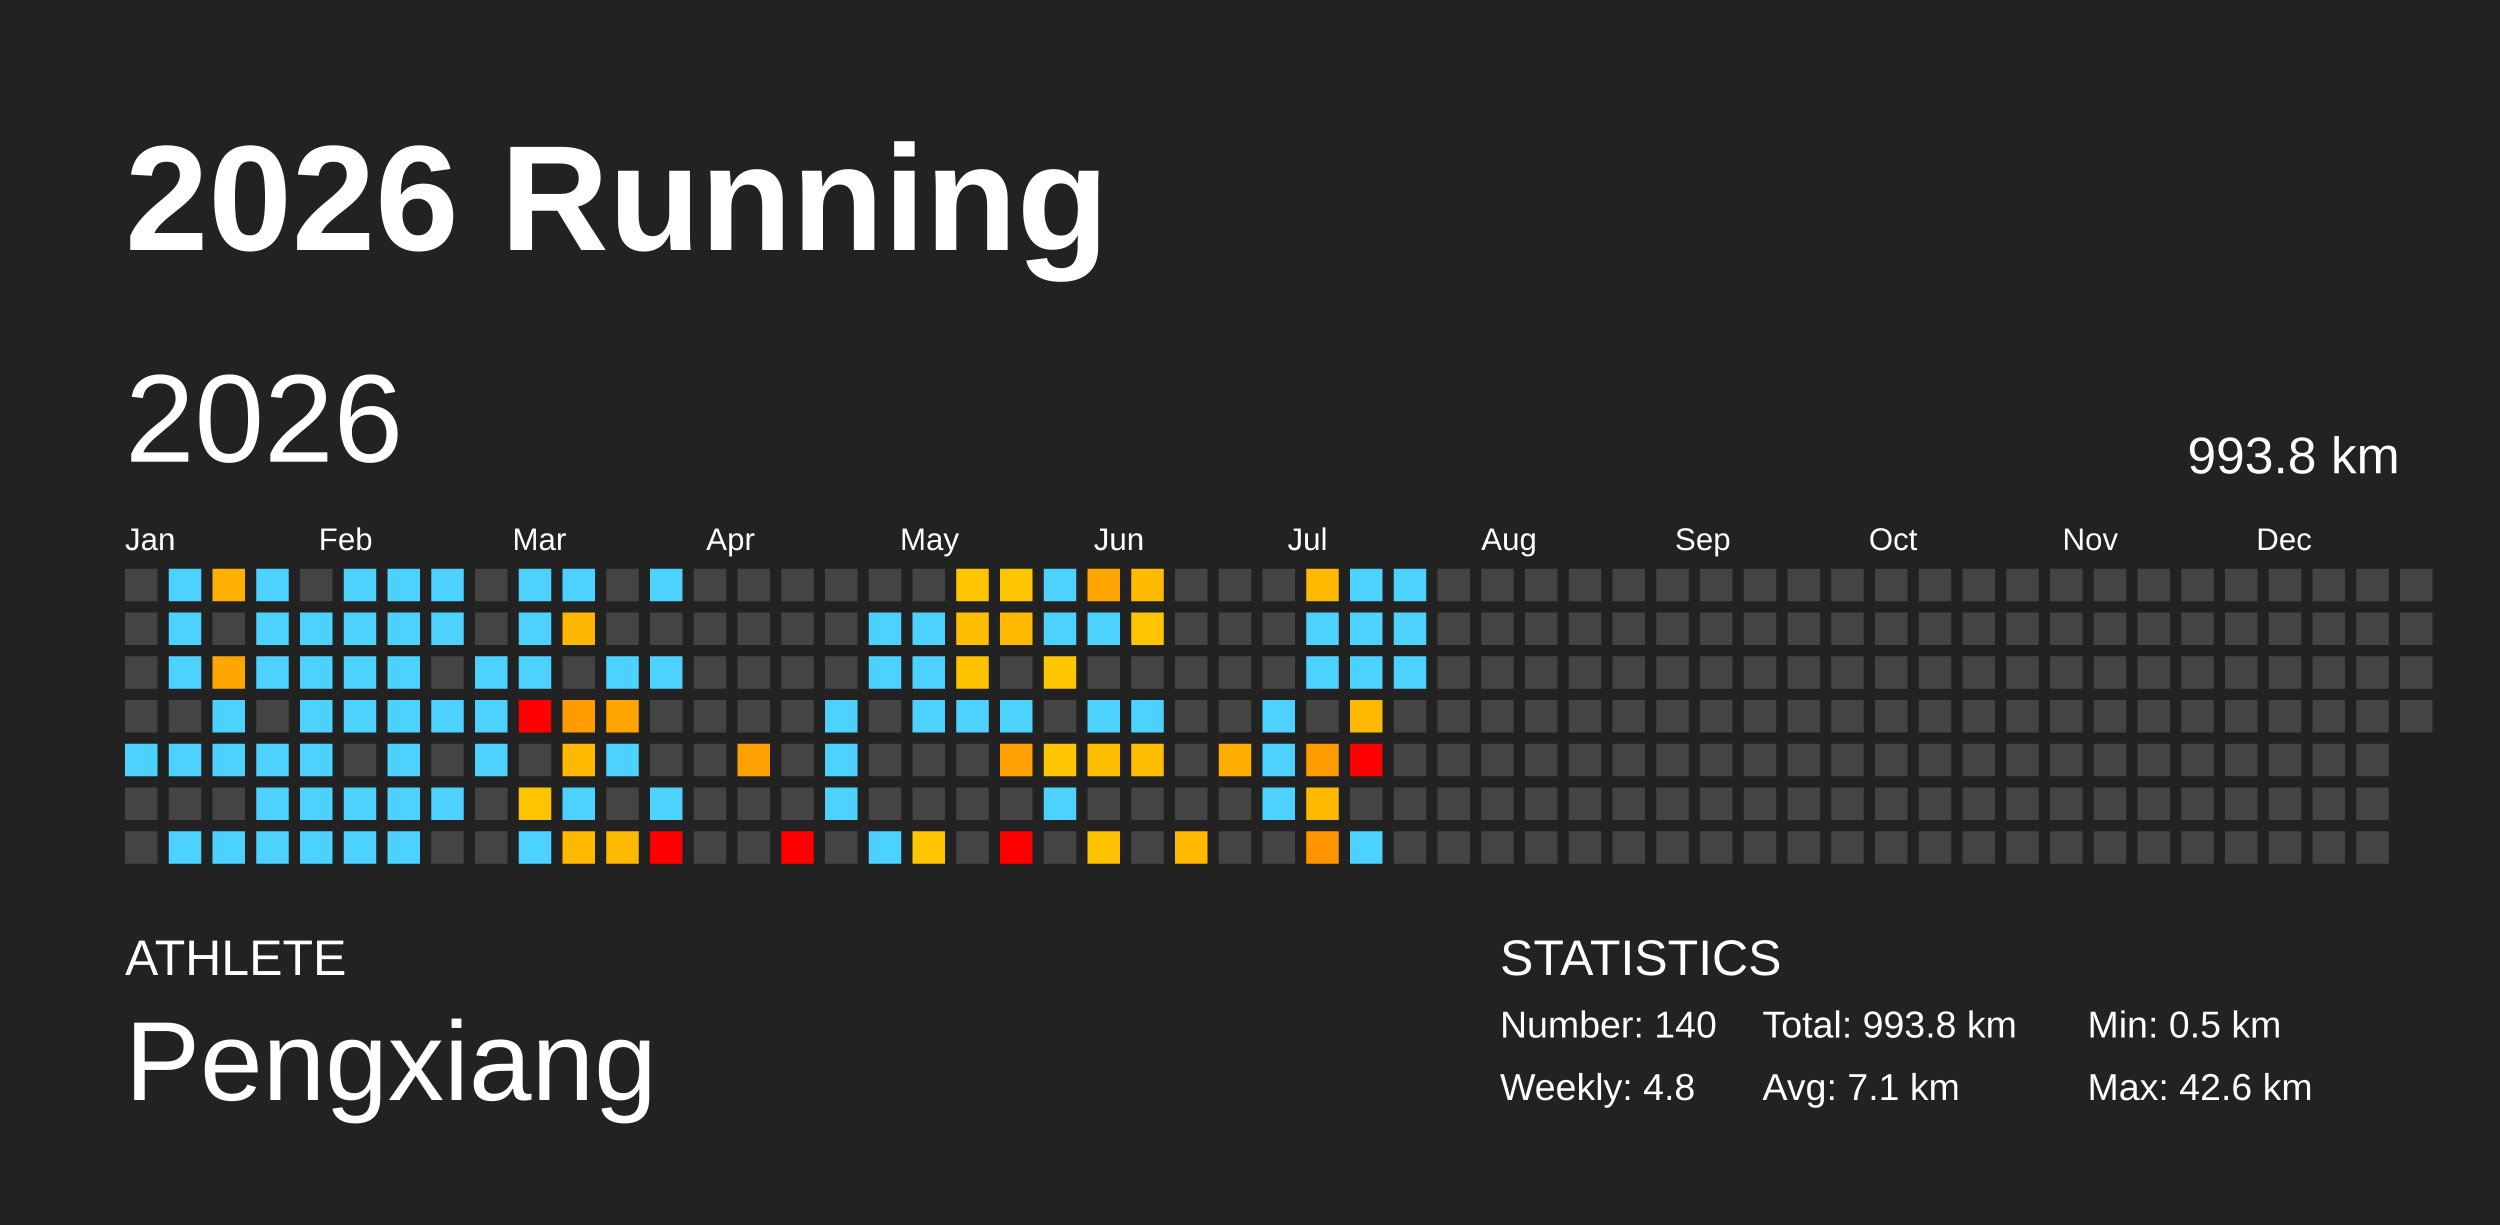
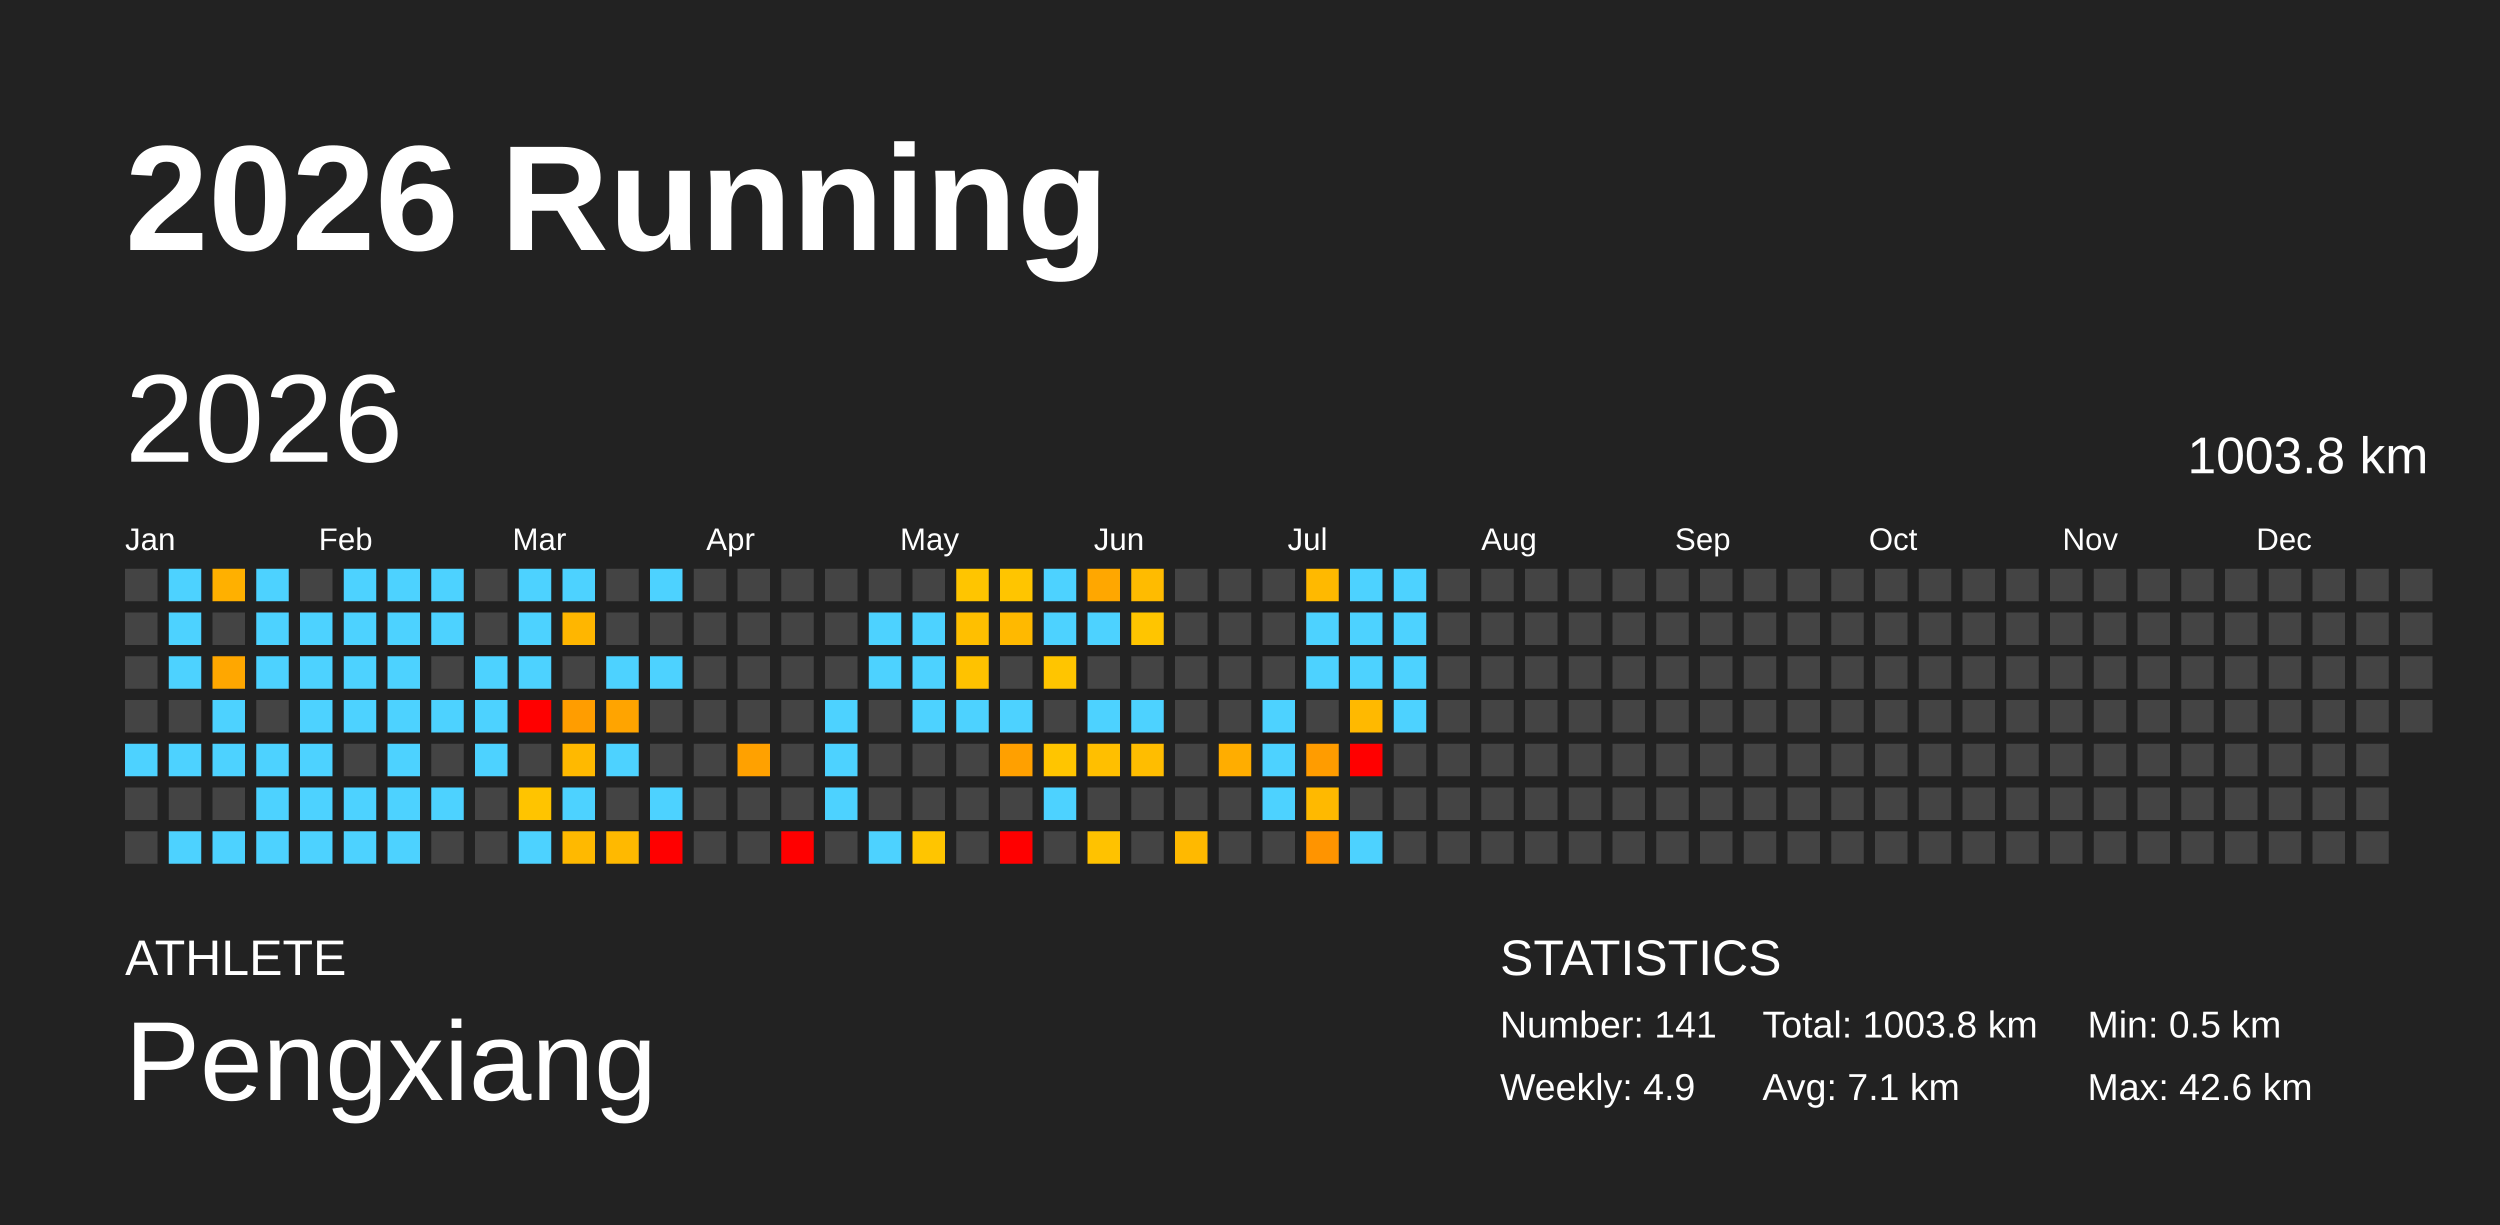
<svg xmlns="http://www.w3.org/2000/svg" baseProfile="full" height="98mm" version="1.1" viewBox="0,0,200,98" width="200mm">
  <defs />
  <rect fill="#222222" height="98" width="200" x="0" y="0" />
  <text fill="#FFFFFF" style="font-size:12px; font-family:Arial; font-weight:bold;" x="10" y="20">2026 Running</text>
  <text fill="#FFFFFF" style="font-size:4px; font-family:Arial" x="10" y="78">ATHLETE</text>
  <text fill="#FFFFFF" style="font-size:9px; font-family:Arial" x="10" y="88">Pengxiang</text>
  <text fill="#FFFFFF" style="font-size:4px; font-family:Arial" x="120" y="78">STATISTICS</text>
-   <text fill="#FFFFFF" style="font-size:3px; font-family:Arial" x="120" y="83">Number: 140</text>
-   <text fill="#FFFFFF" style="font-size:3px; font-family:Arial" x="120" y="88">Weekly: 4.8</text>
-   <text fill="#FFFFFF" style="font-size:3px; font-family:Arial" x="141" y="83">Total: 993.8 km</text>
+   <text fill="#FFFFFF" style="font-size:3px; font-family:Arial" x="120" y="83">Number: 141</text>
+   <text fill="#FFFFFF" style="font-size:3px; font-family:Arial" x="120" y="88">Weekly: 4.9</text>
+   <text fill="#FFFFFF" style="font-size:3px; font-family:Arial" x="141" y="83">Total: 1003.8 km</text>
  <text fill="#FFFFFF" style="font-size:3px; font-family:Arial" x="141" y="88">Avg: 7.1 km</text>
  <text fill="#FFFFFF" style="font-size:3px; font-family:Arial" x="167" y="83">Min: 0.5 km</text>
  <text fill="#FFFFFF" style="font-size:3px; font-family:Arial" x="167" y="88">Max: 42.6 km</text>
  <text dominant-baseline="hanging" fill="#FFFFFF" style="font-size:10.0px; font-family:Arial;" x="10" y="30">2026</text>
-   <text dominant-baseline="hanging" fill="#FFFFFF" style="font-size:4.125px; font-family:Arial;" x="175" y="35">993.8 km</text>
+   <text dominant-baseline="hanging" fill="#FFFFFF" style="font-size:4.125px; font-family:Arial;" x="175" y="35">1003.8 km</text>
  <text fill="#FFFFFF" style="font-size:2.5px; font-family:Arial" x="10.0" y="44">Jan</text>
  <text fill="#FFFFFF" style="font-size:2.5px; font-family:Arial" x="25.5" y="44">Feb</text>
  <text fill="#FFFFFF" style="font-size:2.5px; font-family:Arial" x="41.0" y="44">Mar</text>
  <text fill="#FFFFFF" style="font-size:2.5px; font-family:Arial" x="56.5" y="44">Apr</text>
  <text fill="#FFFFFF" style="font-size:2.5px; font-family:Arial" x="72.0" y="44">May</text>
  <text fill="#FFFFFF" style="font-size:2.5px; font-family:Arial" x="87.5" y="44">Jun</text>
  <text fill="#FFFFFF" style="font-size:2.5px; font-family:Arial" x="103.0" y="44">Jul</text>
  <text fill="#FFFFFF" style="font-size:2.5px; font-family:Arial" x="118.5" y="44">Aug</text>
  <text fill="#FFFFFF" style="font-size:2.5px; font-family:Arial" x="134.0" y="44">Sep</text>
  <text fill="#FFFFFF" style="font-size:2.5px; font-family:Arial" x="149.5" y="44">Oct</text>
  <text fill="#FFFFFF" style="font-size:2.5px; font-family:Arial" x="165.0" y="44">Nov</text>
  <text fill="#FFFFFF" style="font-size:2.5px; font-family:Arial" x="180.5" y="44">Dec</text>
  <rect fill="#444444" height="2.6" width="2.6" x="10.0" y="45.5" />
  <rect fill="#444444" height="2.6" width="2.6" x="10.0" y="49.0" />
  <rect fill="#444444" height="2.6" width="2.6" x="10.0" y="52.5" />
  <rect fill="#444444" height="2.6" width="2.6" x="10.0" y="56.0" />
  <rect fill="#4dd2ff" height="2.6" width="2.6" x="10.0" y="59.5" />
  <rect fill="#444444" height="2.6" width="2.6" x="10.0" y="63.0" />
  <rect fill="#444444" height="2.6" width="2.6" x="10.0" y="66.5" />
  <rect fill="#4dd2ff" height="2.6" width="2.6" x="13.5" y="45.5" />
  <rect fill="#4dd2ff" height="2.6" width="2.6" x="13.5" y="49.0" />
  <rect fill="#4dd2ff" height="2.6" width="2.6" x="13.5" y="52.5" />
  <rect fill="#444444" height="2.6" width="2.6" x="13.5" y="56.0" />
  <rect fill="#4dd2ff" height="2.6" width="2.6" x="13.5" y="59.5" />
  <rect fill="#444444" height="2.6" width="2.6" x="13.5" y="63.0" />
  <rect fill="#4dd2ff" height="2.6" width="2.6" x="13.5" y="66.5" />
  <rect fill="#ffb000" height="2.6" width="2.6" x="17.0" y="45.5" />
  <rect fill="#444444" height="2.6" width="2.6" x="17.0" y="49.0" />
  <rect fill="#ffa700" height="2.6" width="2.6" x="17.0" y="52.5" />
  <rect fill="#4dd2ff" height="2.6" width="2.6" x="17.0" y="56.0" />
  <rect fill="#4dd2ff" height="2.6" width="2.6" x="17.0" y="59.5" />
  <rect fill="#444444" height="2.6" width="2.6" x="17.0" y="63.0" />
  <rect fill="#4dd2ff" height="2.6" width="2.6" x="17.0" y="66.5" />
  <rect fill="#4dd2ff" height="2.6" width="2.6" x="20.5" y="45.5" />
  <rect fill="#4dd2ff" height="2.6" width="2.6" x="20.5" y="49.0" />
  <rect fill="#4dd2ff" height="2.6" width="2.6" x="20.5" y="52.5" />
  <rect fill="#444444" height="2.6" width="2.6" x="20.5" y="56.0" />
  <rect fill="#4dd2ff" height="2.6" width="2.6" x="20.5" y="59.5" />
  <rect fill="#4dd2ff" height="2.6" width="2.6" x="20.5" y="63.0" />
  <rect fill="#4dd2ff" height="2.6" width="2.6" x="20.5" y="66.5" />
  <rect fill="#444444" height="2.6" width="2.6" x="24.0" y="45.5" />
  <rect fill="#4dd2ff" height="2.6" width="2.6" x="24.0" y="49.0" />
  <rect fill="#4dd2ff" height="2.6" width="2.6" x="24.0" y="52.5" />
  <rect fill="#4dd2ff" height="2.6" width="2.6" x="24.0" y="56.0" />
  <rect fill="#4dd2ff" height="2.6" width="2.6" x="24.0" y="59.5" />
  <rect fill="#4dd2ff" height="2.6" width="2.6" x="24.0" y="63.0" />
  <rect fill="#4dd2ff" height="2.6" width="2.6" x="24.0" y="66.5" />
  <rect fill="#4dd2ff" height="2.6" width="2.6" x="27.5" y="45.5" />
  <rect fill="#4dd2ff" height="2.6" width="2.6" x="27.5" y="49.0" />
  <rect fill="#4dd2ff" height="2.6" width="2.6" x="27.5" y="52.5" />
  <rect fill="#4dd2ff" height="2.6" width="2.6" x="27.5" y="56.0" />
  <rect fill="#444444" height="2.6" width="2.6" x="27.5" y="59.5" />
  <rect fill="#4dd2ff" height="2.6" width="2.6" x="27.5" y="63.0" />
  <rect fill="#4dd2ff" height="2.6" width="2.6" x="27.5" y="66.5" />
  <rect fill="#4dd2ff" height="2.6" width="2.6" x="31.0" y="45.5" />
  <rect fill="#4dd2ff" height="2.6" width="2.6" x="31.0" y="49.0" />
  <rect fill="#4dd2ff" height="2.6" width="2.6" x="31.0" y="52.5" />
  <rect fill="#4dd2ff" height="2.6" width="2.6" x="31.0" y="56.0" />
  <rect fill="#4dd2ff" height="2.6" width="2.6" x="31.0" y="59.5" />
  <rect fill="#4dd2ff" height="2.6" width="2.6" x="31.0" y="63.0" />
  <rect fill="#4dd2ff" height="2.6" width="2.6" x="31.0" y="66.5" />
  <rect fill="#4dd2ff" height="2.6" width="2.6" x="34.5" y="45.5" />
  <rect fill="#4dd2ff" height="2.6" width="2.6" x="34.5" y="49.0" />
  <rect fill="#444444" height="2.6" width="2.6" x="34.5" y="52.5" />
  <rect fill="#4dd2ff" height="2.6" width="2.6" x="34.5" y="56.0" />
  <rect fill="#444444" height="2.6" width="2.6" x="34.5" y="59.5" />
  <rect fill="#4dd2ff" height="2.6" width="2.6" x="34.5" y="63.0" />
  <rect fill="#444444" height="2.6" width="2.6" x="34.5" y="66.5" />
  <rect fill="#444444" height="2.6" width="2.6" x="38.0" y="45.5" />
  <rect fill="#444444" height="2.6" width="2.6" x="38.0" y="49.0" />
  <rect fill="#4dd2ff" height="2.6" width="2.6" x="38.0" y="52.5" />
  <rect fill="#4dd2ff" height="2.6" width="2.6" x="38.0" y="56.0" />
  <rect fill="#4dd2ff" height="2.6" width="2.6" x="38.0" y="59.5" />
  <rect fill="#444444" height="2.6" width="2.6" x="38.0" y="63.0" />
  <rect fill="#444444" height="2.6" width="2.6" x="38.0" y="66.5" />
  <rect fill="#4dd2ff" height="2.6" width="2.6" x="41.5" y="45.5" />
  <rect fill="#4dd2ff" height="2.6" width="2.6" x="41.5" y="49.0" />
  <rect fill="#4dd2ff" height="2.6" width="2.6" x="41.5" y="52.5" />
  <rect fill="red" height="2.6" width="2.6" x="41.5" y="56.0" />
  <rect fill="#444444" height="2.6" width="2.6" x="41.5" y="59.5" />
  <rect fill="#ffc400" height="2.6" width="2.6" x="41.5" y="63.0" />
  <rect fill="#4dd2ff" height="2.6" width="2.6" x="41.5" y="66.5" />
  <rect fill="#4dd2ff" height="2.6" width="2.6" x="45.0" y="45.5" />
  <rect fill="#ffb600" height="2.6" width="2.6" x="45.0" y="49.0" />
  <rect fill="#444444" height="2.6" width="2.6" x="45.0" y="52.5" />
  <rect fill="#ff9d00" height="2.6" width="2.6" x="45.0" y="56.0" />
  <rect fill="#ffb900" height="2.6" width="2.6" x="45.0" y="59.5" />
  <rect fill="#4dd2ff" height="2.6" width="2.6" x="45.0" y="63.0" />
  <rect fill="#ffb900" height="2.6" width="2.6" x="45.0" y="66.5" />
  <rect fill="#444444" height="2.6" width="2.6" x="48.5" y="45.5" />
  <rect fill="#444444" height="2.6" width="2.6" x="48.5" y="49.0" />
  <rect fill="#4dd2ff" height="2.6" width="2.6" x="48.5" y="52.5" />
  <rect fill="#ffa400" height="2.6" width="2.6" x="48.5" y="56.0" />
  <rect fill="#4dd2ff" height="2.6" width="2.6" x="48.5" y="59.5" />
  <rect fill="#444444" height="2.6" width="2.6" x="48.5" y="63.0" />
  <rect fill="#ffb900" height="2.6" width="2.6" x="48.5" y="66.5" />
  <rect fill="#4dd2ff" height="2.6" width="2.6" x="52.0" y="45.5" />
  <rect fill="#444444" height="2.6" width="2.6" x="52.0" y="49.0" />
  <rect fill="#4dd2ff" height="2.6" width="2.6" x="52.0" y="52.5" />
  <rect fill="#444444" height="2.6" width="2.6" x="52.0" y="56.0" />
  <rect fill="#444444" height="2.6" width="2.6" x="52.0" y="59.5" />
  <rect fill="#4dd2ff" height="2.6" width="2.6" x="52.0" y="63.0" />
  <rect fill="red" height="2.6" width="2.6" x="52.0" y="66.5" />
  <rect fill="#444444" height="2.6" width="2.6" x="55.5" y="45.5" />
  <rect fill="#444444" height="2.6" width="2.6" x="55.5" y="49.0" />
  <rect fill="#444444" height="2.6" width="2.6" x="55.5" y="52.5" />
  <rect fill="#444444" height="2.6" width="2.6" x="55.5" y="56.0" />
  <rect fill="#444444" height="2.6" width="2.6" x="55.5" y="59.5" />
  <rect fill="#444444" height="2.6" width="2.6" x="55.5" y="63.0" />
  <rect fill="#444444" height="2.6" width="2.6" x="55.5" y="66.5" />
  <rect fill="#444444" height="2.6" width="2.6" x="59.0" y="45.5" />
  <rect fill="#444444" height="2.6" width="2.6" x="59.0" y="49.0" />
  <rect fill="#444444" height="2.6" width="2.6" x="59.0" y="52.5" />
  <rect fill="#444444" height="2.6" width="2.6" x="59.0" y="56.0" />
  <rect fill="#ffa100" height="2.6" width="2.6" x="59.0" y="59.5" />
  <rect fill="#444444" height="2.6" width="2.6" x="59.0" y="63.0" />
  <rect fill="#444444" height="2.6" width="2.6" x="59.0" y="66.5" />
  <rect fill="#444444" height="2.6" width="2.6" x="62.5" y="45.5" />
  <rect fill="#444444" height="2.6" width="2.6" x="62.5" y="49.0" />
  <rect fill="#444444" height="2.6" width="2.6" x="62.5" y="52.5" />
  <rect fill="#444444" height="2.6" width="2.6" x="62.5" y="56.0" />
  <rect fill="#444444" height="2.6" width="2.6" x="62.5" y="59.5" />
  <rect fill="#444444" height="2.6" width="2.6" x="62.5" y="63.0" />
  <rect fill="red" height="2.6" width="2.6" x="62.5" y="66.5" />
  <rect fill="#444444" height="2.6" width="2.6" x="66.0" y="45.5" />
  <rect fill="#444444" height="2.6" width="2.6" x="66.0" y="49.0" />
  <rect fill="#444444" height="2.6" width="2.6" x="66.0" y="52.5" />
  <rect fill="#4dd2ff" height="2.6" width="2.6" x="66.0" y="56.0" />
  <rect fill="#4dd2ff" height="2.6" width="2.6" x="66.0" y="59.5" />
  <rect fill="#4dd2ff" height="2.6" width="2.6" x="66.0" y="63.0" />
  <rect fill="#444444" height="2.6" width="2.6" x="66.0" y="66.5" />
  <rect fill="#444444" height="2.6" width="2.6" x="69.5" y="45.5" />
  <rect fill="#4dd2ff" height="2.6" width="2.6" x="69.5" y="49.0" />
  <rect fill="#4dd2ff" height="2.6" width="2.6" x="69.5" y="52.5" />
  <rect fill="#444444" height="2.6" width="2.6" x="69.5" y="56.0" />
  <rect fill="#444444" height="2.6" width="2.6" x="69.5" y="59.5" />
  <rect fill="#444444" height="2.6" width="2.6" x="69.5" y="63.0" />
  <rect fill="#4dd2ff" height="2.6" width="2.6" x="69.5" y="66.5" />
  <rect fill="#444444" height="2.6" width="2.6" x="73.0" y="45.5" />
  <rect fill="#4dd2ff" height="2.6" width="2.6" x="73.0" y="49.0" />
  <rect fill="#4dd2ff" height="2.6" width="2.6" x="73.0" y="52.5" />
  <rect fill="#4dd2ff" height="2.6" width="2.6" x="73.0" y="56.0" />
  <rect fill="#444444" height="2.6" width="2.6" x="73.0" y="59.5" />
  <rect fill="#444444" height="2.6" width="2.6" x="73.0" y="63.0" />
  <rect fill="#ffc500" height="2.6" width="2.6" x="73.0" y="66.5" />
  <rect fill="#ffc500" height="2.6" width="2.6" x="76.5" y="45.5" />
  <rect fill="#ffbf00" height="2.6" width="2.6" x="76.5" y="49.0" />
  <rect fill="#ffc200" height="2.6" width="2.6" x="76.5" y="52.5" />
  <rect fill="#4dd2ff" height="2.6" width="2.6" x="76.5" y="56.0" />
  <rect fill="#444444" height="2.6" width="2.6" x="76.5" y="59.5" />
  <rect fill="#444444" height="2.6" width="2.6" x="76.5" y="63.0" />
  <rect fill="#444444" height="2.6" width="2.6" x="76.5" y="66.5" />
  <rect fill="#ffc500" height="2.6" width="2.6" x="80.0" y="45.5" />
  <rect fill="#ffb900" height="2.6" width="2.6" x="80.0" y="49.0" />
  <rect fill="#444444" height="2.6" width="2.6" x="80.0" y="52.5" />
  <rect fill="#4dd2ff" height="2.6" width="2.6" x="80.0" y="56.0" />
  <rect fill="#ffa000" height="2.6" width="2.6" x="80.0" y="59.5" />
  <rect fill="#444444" height="2.6" width="2.6" x="80.0" y="63.0" />
  <rect fill="red" height="2.6" width="2.6" x="80.0" y="66.5" />
  <rect fill="#4dd2ff" height="2.6" width="2.6" x="83.5" y="45.5" />
  <rect fill="#4dd2ff" height="2.6" width="2.6" x="83.5" y="49.0" />
  <rect fill="#ffc500" height="2.6" width="2.6" x="83.5" y="52.5" />
  <rect fill="#444444" height="2.6" width="2.6" x="83.5" y="56.0" />
  <rect fill="#ffc500" height="2.6" width="2.6" x="83.5" y="59.5" />
  <rect fill="#4dd2ff" height="2.6" width="2.6" x="83.5" y="63.0" />
  <rect fill="#444444" height="2.6" width="2.6" x="83.5" y="66.5" />
  <rect fill="#ffa700" height="2.6" width="2.6" x="87.0" y="45.5" />
  <rect fill="#4dd2ff" height="2.6" width="2.6" x="87.0" y="49.0" />
  <rect fill="#444444" height="2.6" width="2.6" x="87.0" y="52.5" />
  <rect fill="#4dd2ff" height="2.6" width="2.6" x="87.0" y="56.0" />
  <rect fill="#ffbf00" height="2.6" width="2.6" x="87.0" y="59.5" />
  <rect fill="#444444" height="2.6" width="2.6" x="87.0" y="63.0" />
  <rect fill="#ffc200" height="2.6" width="2.6" x="87.0" y="66.5" />
  <rect fill="#ffbb00" height="2.6" width="2.6" x="90.5" y="45.5" />
  <rect fill="#ffc500" height="2.6" width="2.6" x="90.5" y="49.0" />
  <rect fill="#444444" height="2.6" width="2.6" x="90.5" y="52.5" />
  <rect fill="#4dd2ff" height="2.6" width="2.6" x="90.5" y="56.0" />
  <rect fill="#ffbd00" height="2.6" width="2.6" x="90.5" y="59.5" />
  <rect fill="#444444" height="2.6" width="2.6" x="90.5" y="63.0" />
  <rect fill="#444444" height="2.6" width="2.6" x="90.5" y="66.5" />
  <rect fill="#444444" height="2.6" width="2.6" x="94.0" y="45.5" />
  <rect fill="#444444" height="2.6" width="2.6" x="94.0" y="49.0" />
  <rect fill="#444444" height="2.6" width="2.6" x="94.0" y="52.5" />
  <rect fill="#444444" height="2.6" width="2.6" x="94.0" y="56.0" />
  <rect fill="#444444" height="2.6" width="2.6" x="94.0" y="59.5" />
  <rect fill="#444444" height="2.6" width="2.6" x="94.0" y="63.0" />
  <rect fill="#ffb900" height="2.6" width="2.6" x="94.0" y="66.5" />
  <rect fill="#444444" height="2.6" width="2.6" x="97.5" y="45.5" />
  <rect fill="#444444" height="2.6" width="2.6" x="97.5" y="49.0" />
  <rect fill="#444444" height="2.6" width="2.6" x="97.5" y="52.5" />
  <rect fill="#444444" height="2.6" width="2.6" x="97.5" y="56.0" />
  <rect fill="#ffad00" height="2.6" width="2.6" x="97.5" y="59.5" />
  <rect fill="#444444" height="2.6" width="2.6" x="97.5" y="63.0" />
  <rect fill="#444444" height="2.6" width="2.6" x="97.5" y="66.5" />
  <rect fill="#444444" height="2.6" width="2.6" x="101.0" y="45.5" />
  <rect fill="#444444" height="2.6" width="2.6" x="101.0" y="49.0" />
  <rect fill="#444444" height="2.6" width="2.6" x="101.0" y="52.5" />
  <rect fill="#4dd2ff" height="2.6" width="2.6" x="101.0" y="56.0" />
  <rect fill="#4dd2ff" height="2.6" width="2.6" x="101.0" y="59.5" />
  <rect fill="#4dd2ff" height="2.6" width="2.6" x="101.0" y="63.0" />
  <rect fill="#444444" height="2.6" width="2.6" x="101.0" y="66.5" />
  <rect fill="#ffb900" height="2.6" width="2.6" x="104.5" y="45.5" />
  <rect fill="#4dd2ff" height="2.6" width="2.6" x="104.5" y="49.0" />
  <rect fill="#4dd2ff" height="2.6" width="2.6" x="104.5" y="52.5" />
  <rect fill="#444444" height="2.6" width="2.6" x="104.5" y="56.0" />
  <rect fill="#ff9c00" height="2.6" width="2.6" x="104.5" y="59.5" />
  <rect fill="#ffb900" height="2.6" width="2.6" x="104.5" y="63.0" />
  <rect fill="#ff9400" height="2.6" width="2.6" x="104.5" y="66.5" />
  <rect fill="#4dd2ff" height="2.6" width="2.6" x="108.0" y="45.5" />
  <rect fill="#4dd2ff" height="2.6" width="2.6" x="108.0" y="49.0" />
  <rect fill="#4dd2ff" height="2.6" width="2.6" x="108.0" y="52.5" />
  <rect fill="#ffb900" height="2.6" width="2.6" x="108.0" y="56.0" />
  <rect fill="red" height="2.6" width="2.6" x="108.0" y="59.5" />
  <rect fill="#444444" height="2.6" width="2.6" x="108.0" y="63.0" />
  <rect fill="#4dd2ff" height="2.6" width="2.6" x="108.0" y="66.5" />
  <rect fill="#4dd2ff" height="2.6" width="2.6" x="111.5" y="45.5" />
  <rect fill="#4dd2ff" height="2.6" width="2.6" x="111.5" y="49.0" />
  <rect fill="#4dd2ff" height="2.6" width="2.6" x="111.5" y="52.5" />
-   <rect fill="#444444" height="2.6" width="2.6" x="111.5" y="56.0" />
+   <rect fill="#4dd2ff" height="2.6" width="2.6" x="111.5" y="56.0" />
  <rect fill="#444444" height="2.6" width="2.6" x="111.5" y="59.5" />
  <rect fill="#444444" height="2.6" width="2.6" x="111.5" y="63.0" />
  <rect fill="#444444" height="2.6" width="2.6" x="111.5" y="66.5" />
  <rect fill="#444444" height="2.6" width="2.6" x="115.0" y="45.5" />
  <rect fill="#444444" height="2.6" width="2.6" x="115.0" y="49.0" />
  <rect fill="#444444" height="2.6" width="2.6" x="115.0" y="52.5" />
  <rect fill="#444444" height="2.6" width="2.6" x="115.0" y="56.0" />
  <rect fill="#444444" height="2.6" width="2.6" x="115.0" y="59.5" />
  <rect fill="#444444" height="2.6" width="2.6" x="115.0" y="63.0" />
  <rect fill="#444444" height="2.6" width="2.6" x="115.0" y="66.5" />
  <rect fill="#444444" height="2.6" width="2.6" x="118.5" y="45.5" />
  <rect fill="#444444" height="2.6" width="2.6" x="118.5" y="49.0" />
  <rect fill="#444444" height="2.6" width="2.6" x="118.5" y="52.5" />
  <rect fill="#444444" height="2.6" width="2.6" x="118.5" y="56.0" />
  <rect fill="#444444" height="2.6" width="2.6" x="118.5" y="59.5" />
  <rect fill="#444444" height="2.6" width="2.6" x="118.5" y="63.0" />
  <rect fill="#444444" height="2.6" width="2.6" x="118.5" y="66.5" />
  <rect fill="#444444" height="2.6" width="2.6" x="122.0" y="45.5" />
  <rect fill="#444444" height="2.6" width="2.6" x="122.0" y="49.0" />
  <rect fill="#444444" height="2.6" width="2.6" x="122.0" y="52.5" />
  <rect fill="#444444" height="2.6" width="2.6" x="122.0" y="56.0" />
  <rect fill="#444444" height="2.6" width="2.6" x="122.0" y="59.5" />
  <rect fill="#444444" height="2.6" width="2.6" x="122.0" y="63.0" />
  <rect fill="#444444" height="2.6" width="2.6" x="122.0" y="66.5" />
  <rect fill="#444444" height="2.6" width="2.6" x="125.5" y="45.5" />
  <rect fill="#444444" height="2.6" width="2.6" x="125.5" y="49.0" />
  <rect fill="#444444" height="2.6" width="2.6" x="125.5" y="52.5" />
  <rect fill="#444444" height="2.6" width="2.6" x="125.5" y="56.0" />
  <rect fill="#444444" height="2.6" width="2.6" x="125.5" y="59.5" />
  <rect fill="#444444" height="2.6" width="2.6" x="125.5" y="63.0" />
  <rect fill="#444444" height="2.6" width="2.6" x="125.5" y="66.5" />
  <rect fill="#444444" height="2.6" width="2.6" x="129.0" y="45.5" />
  <rect fill="#444444" height="2.6" width="2.6" x="129.0" y="49.0" />
  <rect fill="#444444" height="2.6" width="2.6" x="129.0" y="52.5" />
  <rect fill="#444444" height="2.6" width="2.6" x="129.0" y="56.0" />
  <rect fill="#444444" height="2.6" width="2.6" x="129.0" y="59.5" />
  <rect fill="#444444" height="2.6" width="2.6" x="129.0" y="63.0" />
  <rect fill="#444444" height="2.6" width="2.6" x="129.0" y="66.5" />
  <rect fill="#444444" height="2.6" width="2.6" x="132.5" y="45.5" />
  <rect fill="#444444" height="2.6" width="2.6" x="132.5" y="49.0" />
  <rect fill="#444444" height="2.6" width="2.6" x="132.5" y="52.5" />
  <rect fill="#444444" height="2.6" width="2.6" x="132.5" y="56.0" />
  <rect fill="#444444" height="2.6" width="2.6" x="132.5" y="59.5" />
  <rect fill="#444444" height="2.6" width="2.6" x="132.5" y="63.0" />
  <rect fill="#444444" height="2.6" width="2.6" x="132.5" y="66.5" />
  <rect fill="#444444" height="2.6" width="2.6" x="136.0" y="45.5" />
  <rect fill="#444444" height="2.6" width="2.6" x="136.0" y="49.0" />
  <rect fill="#444444" height="2.6" width="2.6" x="136.0" y="52.5" />
  <rect fill="#444444" height="2.6" width="2.6" x="136.0" y="56.0" />
  <rect fill="#444444" height="2.6" width="2.6" x="136.0" y="59.5" />
  <rect fill="#444444" height="2.6" width="2.6" x="136.0" y="63.0" />
  <rect fill="#444444" height="2.6" width="2.6" x="136.0" y="66.5" />
  <rect fill="#444444" height="2.6" width="2.6" x="139.5" y="45.5" />
  <rect fill="#444444" height="2.6" width="2.6" x="139.5" y="49.0" />
  <rect fill="#444444" height="2.6" width="2.6" x="139.5" y="52.5" />
  <rect fill="#444444" height="2.6" width="2.6" x="139.5" y="56.0" />
  <rect fill="#444444" height="2.6" width="2.6" x="139.5" y="59.5" />
  <rect fill="#444444" height="2.6" width="2.6" x="139.5" y="63.0" />
  <rect fill="#444444" height="2.6" width="2.6" x="139.5" y="66.5" />
  <rect fill="#444444" height="2.6" width="2.6" x="143.0" y="45.5" />
  <rect fill="#444444" height="2.6" width="2.6" x="143.0" y="49.0" />
  <rect fill="#444444" height="2.6" width="2.6" x="143.0" y="52.5" />
  <rect fill="#444444" height="2.6" width="2.6" x="143.0" y="56.0" />
  <rect fill="#444444" height="2.6" width="2.6" x="143.0" y="59.5" />
  <rect fill="#444444" height="2.6" width="2.6" x="143.0" y="63.0" />
  <rect fill="#444444" height="2.6" width="2.6" x="143.0" y="66.5" />
  <rect fill="#444444" height="2.6" width="2.6" x="146.5" y="45.5" />
  <rect fill="#444444" height="2.6" width="2.6" x="146.5" y="49.0" />
  <rect fill="#444444" height="2.6" width="2.6" x="146.5" y="52.5" />
  <rect fill="#444444" height="2.6" width="2.6" x="146.5" y="56.0" />
  <rect fill="#444444" height="2.6" width="2.6" x="146.5" y="59.5" />
  <rect fill="#444444" height="2.6" width="2.6" x="146.5" y="63.0" />
  <rect fill="#444444" height="2.6" width="2.6" x="146.5" y="66.5" />
  <rect fill="#444444" height="2.6" width="2.6" x="150.0" y="45.5" />
  <rect fill="#444444" height="2.6" width="2.6" x="150.0" y="49.0" />
  <rect fill="#444444" height="2.6" width="2.6" x="150.0" y="52.5" />
  <rect fill="#444444" height="2.6" width="2.6" x="150.0" y="56.0" />
  <rect fill="#444444" height="2.6" width="2.6" x="150.0" y="59.5" />
  <rect fill="#444444" height="2.6" width="2.6" x="150.0" y="63.0" />
  <rect fill="#444444" height="2.6" width="2.6" x="150.0" y="66.5" />
  <rect fill="#444444" height="2.6" width="2.6" x="153.5" y="45.5" />
  <rect fill="#444444" height="2.6" width="2.6" x="153.5" y="49.0" />
  <rect fill="#444444" height="2.6" width="2.6" x="153.5" y="52.5" />
  <rect fill="#444444" height="2.6" width="2.6" x="153.5" y="56.0" />
  <rect fill="#444444" height="2.6" width="2.6" x="153.5" y="59.5" />
  <rect fill="#444444" height="2.6" width="2.6" x="153.5" y="63.0" />
  <rect fill="#444444" height="2.6" width="2.6" x="153.5" y="66.5" />
  <rect fill="#444444" height="2.6" width="2.6" x="157.0" y="45.5" />
  <rect fill="#444444" height="2.6" width="2.6" x="157.0" y="49.0" />
  <rect fill="#444444" height="2.6" width="2.6" x="157.0" y="52.5" />
  <rect fill="#444444" height="2.6" width="2.6" x="157.0" y="56.0" />
  <rect fill="#444444" height="2.6" width="2.6" x="157.0" y="59.5" />
  <rect fill="#444444" height="2.6" width="2.6" x="157.0" y="63.0" />
  <rect fill="#444444" height="2.6" width="2.6" x="157.0" y="66.5" />
  <rect fill="#444444" height="2.6" width="2.6" x="160.5" y="45.5" />
  <rect fill="#444444" height="2.6" width="2.6" x="160.5" y="49.0" />
  <rect fill="#444444" height="2.6" width="2.6" x="160.5" y="52.5" />
  <rect fill="#444444" height="2.6" width="2.6" x="160.5" y="56.0" />
  <rect fill="#444444" height="2.6" width="2.6" x="160.5" y="59.5" />
  <rect fill="#444444" height="2.6" width="2.6" x="160.5" y="63.0" />
  <rect fill="#444444" height="2.6" width="2.6" x="160.5" y="66.5" />
  <rect fill="#444444" height="2.6" width="2.6" x="164.0" y="45.5" />
  <rect fill="#444444" height="2.6" width="2.6" x="164.0" y="49.0" />
  <rect fill="#444444" height="2.6" width="2.6" x="164.0" y="52.5" />
  <rect fill="#444444" height="2.6" width="2.6" x="164.0" y="56.0" />
  <rect fill="#444444" height="2.6" width="2.6" x="164.0" y="59.5" />
  <rect fill="#444444" height="2.6" width="2.6" x="164.0" y="63.0" />
  <rect fill="#444444" height="2.6" width="2.6" x="164.0" y="66.5" />
  <rect fill="#444444" height="2.6" width="2.6" x="167.5" y="45.5" />
  <rect fill="#444444" height="2.6" width="2.6" x="167.5" y="49.0" />
  <rect fill="#444444" height="2.6" width="2.6" x="167.5" y="52.5" />
  <rect fill="#444444" height="2.6" width="2.6" x="167.5" y="56.0" />
  <rect fill="#444444" height="2.6" width="2.6" x="167.5" y="59.5" />
  <rect fill="#444444" height="2.6" width="2.6" x="167.5" y="63.0" />
  <rect fill="#444444" height="2.6" width="2.6" x="167.5" y="66.5" />
  <rect fill="#444444" height="2.6" width="2.6" x="171.0" y="45.5" />
  <rect fill="#444444" height="2.6" width="2.6" x="171.0" y="49.0" />
  <rect fill="#444444" height="2.6" width="2.6" x="171.0" y="52.5" />
  <rect fill="#444444" height="2.6" width="2.6" x="171.0" y="56.0" />
  <rect fill="#444444" height="2.6" width="2.6" x="171.0" y="59.5" />
  <rect fill="#444444" height="2.6" width="2.6" x="171.0" y="63.0" />
  <rect fill="#444444" height="2.6" width="2.6" x="171.0" y="66.5" />
  <rect fill="#444444" height="2.6" width="2.6" x="174.5" y="45.5" />
  <rect fill="#444444" height="2.6" width="2.6" x="174.5" y="49.0" />
  <rect fill="#444444" height="2.6" width="2.6" x="174.5" y="52.5" />
  <rect fill="#444444" height="2.6" width="2.6" x="174.5" y="56.0" />
  <rect fill="#444444" height="2.6" width="2.6" x="174.5" y="59.5" />
  <rect fill="#444444" height="2.6" width="2.6" x="174.5" y="63.0" />
  <rect fill="#444444" height="2.6" width="2.6" x="174.5" y="66.5" />
  <rect fill="#444444" height="2.6" width="2.6" x="178.0" y="45.5" />
  <rect fill="#444444" height="2.6" width="2.6" x="178.0" y="49.0" />
  <rect fill="#444444" height="2.6" width="2.6" x="178.0" y="52.5" />
  <rect fill="#444444" height="2.6" width="2.6" x="178.0" y="56.0" />
  <rect fill="#444444" height="2.6" width="2.6" x="178.0" y="59.5" />
  <rect fill="#444444" height="2.6" width="2.6" x="178.0" y="63.0" />
  <rect fill="#444444" height="2.6" width="2.6" x="178.0" y="66.5" />
  <rect fill="#444444" height="2.6" width="2.6" x="181.5" y="45.5" />
  <rect fill="#444444" height="2.6" width="2.6" x="181.5" y="49.0" />
  <rect fill="#444444" height="2.6" width="2.6" x="181.5" y="52.5" />
  <rect fill="#444444" height="2.6" width="2.6" x="181.5" y="56.0" />
  <rect fill="#444444" height="2.6" width="2.6" x="181.5" y="59.5" />
  <rect fill="#444444" height="2.6" width="2.6" x="181.5" y="63.0" />
  <rect fill="#444444" height="2.6" width="2.6" x="181.5" y="66.5" />
  <rect fill="#444444" height="2.6" width="2.6" x="185.0" y="45.5" />
  <rect fill="#444444" height="2.6" width="2.6" x="185.0" y="49.0" />
  <rect fill="#444444" height="2.6" width="2.6" x="185.0" y="52.5" />
  <rect fill="#444444" height="2.6" width="2.6" x="185.0" y="56.0" />
  <rect fill="#444444" height="2.6" width="2.6" x="185.0" y="59.5" />
  <rect fill="#444444" height="2.6" width="2.6" x="185.0" y="63.0" />
  <rect fill="#444444" height="2.6" width="2.6" x="185.0" y="66.5" />
  <rect fill="#444444" height="2.6" width="2.6" x="188.5" y="45.5" />
  <rect fill="#444444" height="2.6" width="2.6" x="188.5" y="49.0" />
  <rect fill="#444444" height="2.6" width="2.6" x="188.5" y="52.5" />
  <rect fill="#444444" height="2.6" width="2.6" x="188.5" y="56.0" />
  <rect fill="#444444" height="2.6" width="2.6" x="188.5" y="59.5" />
  <rect fill="#444444" height="2.6" width="2.6" x="188.5" y="63.0" />
  <rect fill="#444444" height="2.6" width="2.6" x="188.5" y="66.5" />
  <rect fill="#444444" height="2.6" width="2.6" x="192.0" y="45.5" />
  <rect fill="#444444" height="2.6" width="2.6" x="192.0" y="49.0" />
  <rect fill="#444444" height="2.6" width="2.6" x="192.0" y="52.5" />
  <rect fill="#444444" height="2.6" width="2.6" x="192.0" y="56.0" />
</svg>
